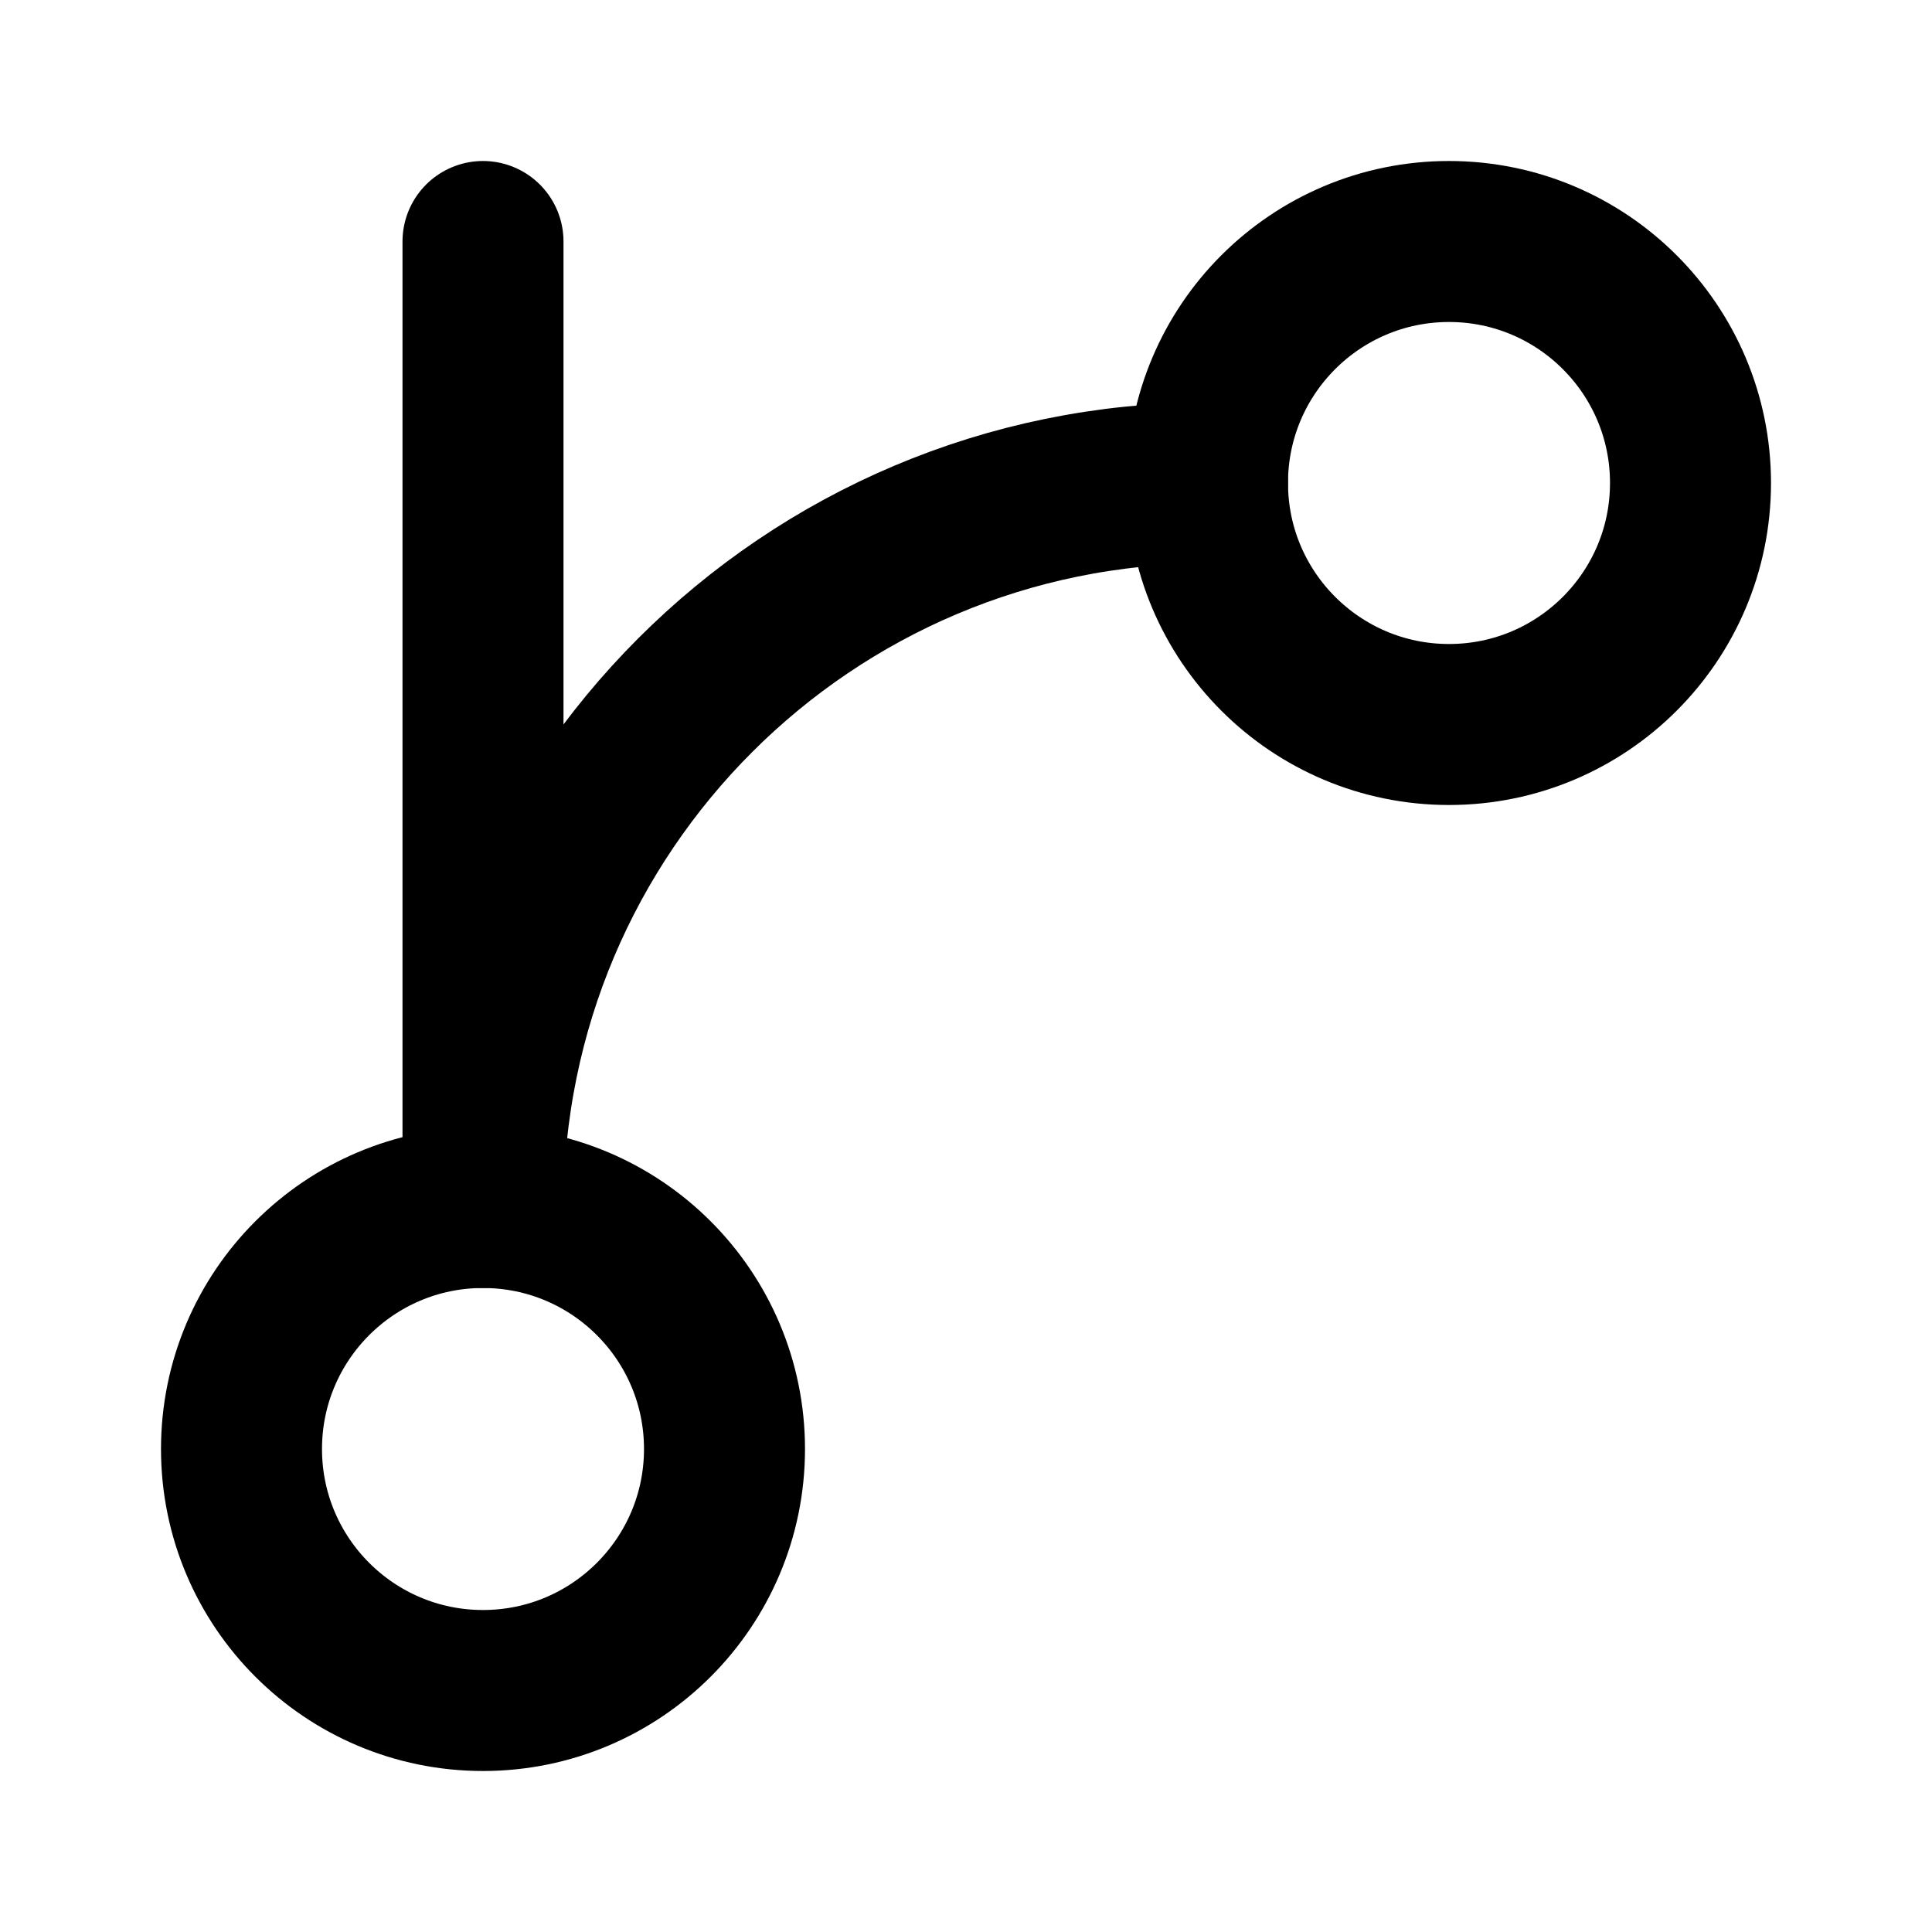
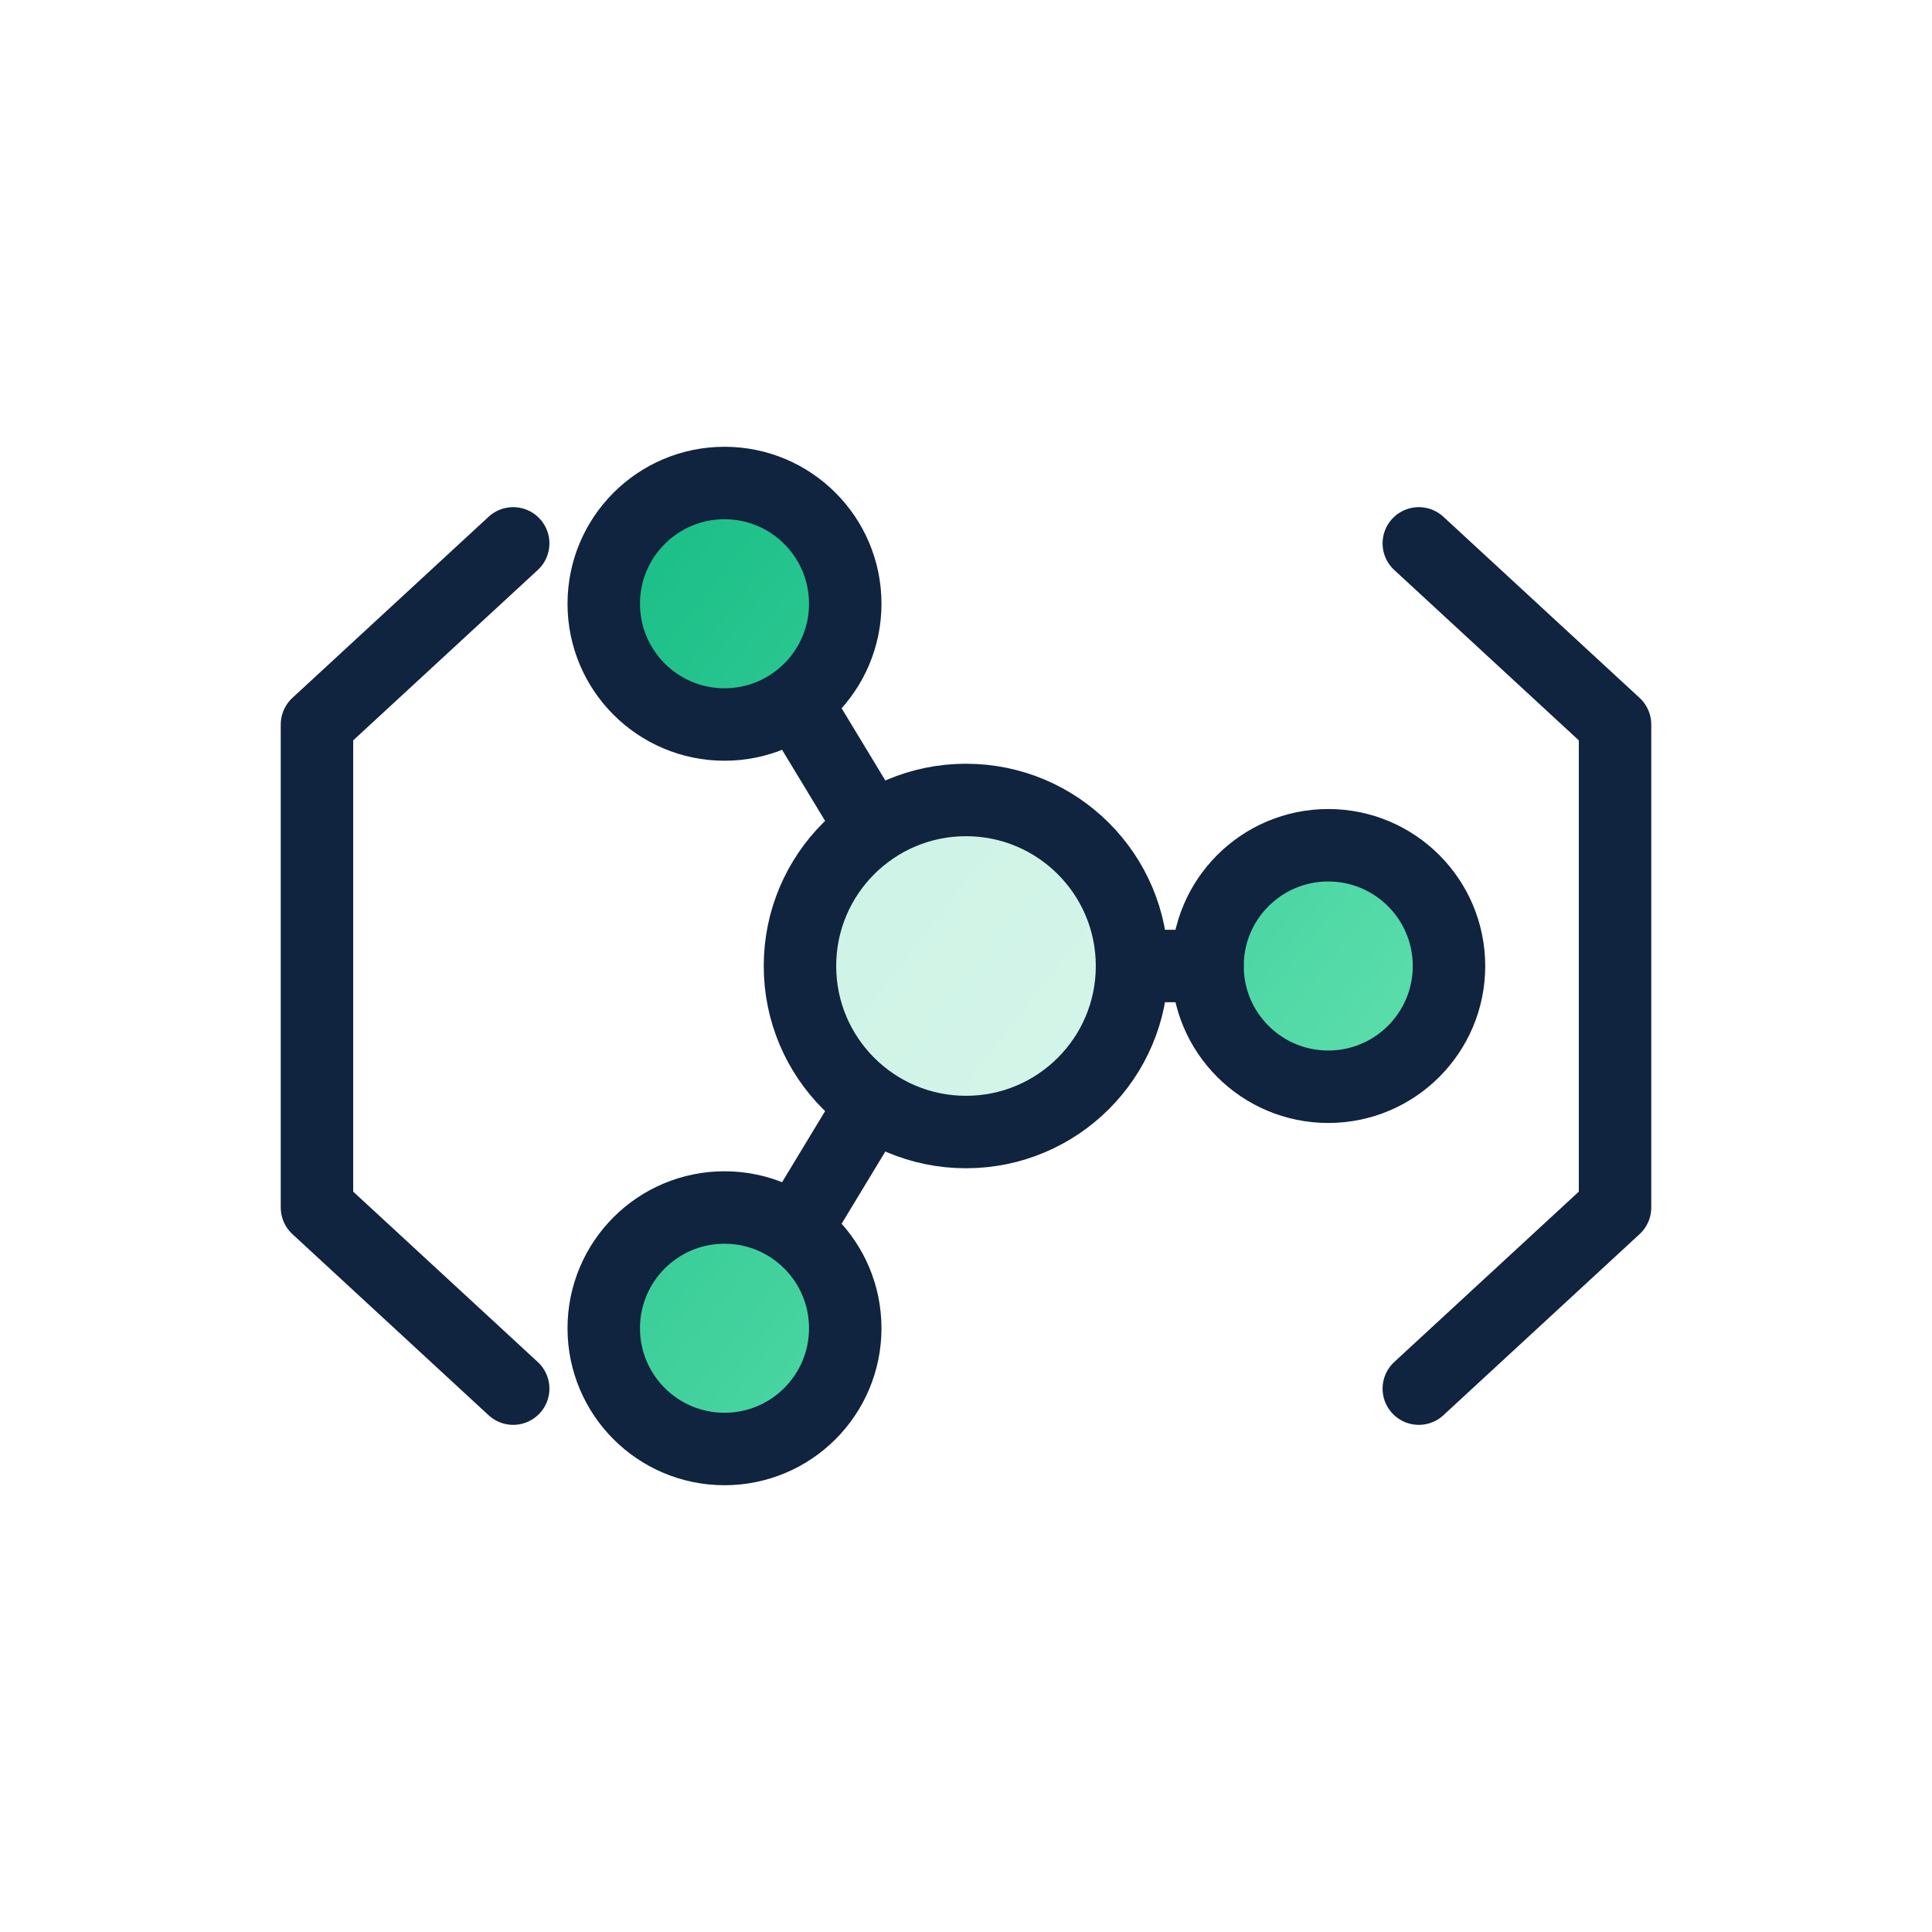
- <svg xmlns="http://www.w3.org/2000/svg" class="lucide lucide-git-branch" width="24" height="24" viewBox="0 0 24 24" fill="none" stroke="currentColor" stroke-width="2" stroke-linecap="round" stroke-linejoin="round">
-   <path d="M15 6a9 9 0 0 0-9 9V3" />
-   <circle cx="18" cy="6" r="3" />
-   <circle cx="6" cy="18" r="3" />
+ <svg xmlns="http://www.w3.org/2000/svg" width="64" height="64" viewBox="0 0 64 64" fill="none">
+   <defs>
+     <linearGradient id="open-gradient" x1="14" y1="18" x2="50" y2="46" gradientUnits="userSpaceOnUse">
+       <stop offset="0" stop-color="#10B981" />
+       <stop offset="1" stop-color="#6EE7B7" />
+     </linearGradient>
+   </defs>
+   <path d="M17 18L10.5 24V40L17 46" stroke="#10233F" stroke-width="2.4" stroke-linecap="round" stroke-linejoin="round" />
+   <path d="M47 18L53.5 24V40L47 46" stroke="#10233F" stroke-width="2.4" stroke-linecap="round" stroke-linejoin="round" />
+   <circle cx="32" cy="32" r="5.5" fill="url(#open-gradient)" fill-opacity="0.24" stroke="#10233F" stroke-width="2.4" />
+   <circle cx="24" cy="20" r="4" fill="url(#open-gradient)" stroke="#10233F" stroke-width="2.4" />
+   <circle cx="24" cy="44" r="4" fill="url(#open-gradient)" stroke="#10233F" stroke-width="2.4" />
+   <circle cx="44" cy="32" r="4" fill="url(#open-gradient)" stroke="#10233F" stroke-width="2.4" />
+   <path d="M26.5 23.5L28.8 27.3" stroke="#10233F" stroke-width="2.4" stroke-linecap="round" />
+   <path d="M26.5 40.5L28.8 36.7" stroke="#10233F" stroke-width="2.4" stroke-linecap="round" />
+   <path d="M37.5 32H40" stroke="#10233F" stroke-width="2.4" stroke-linecap="round" />
</svg>
